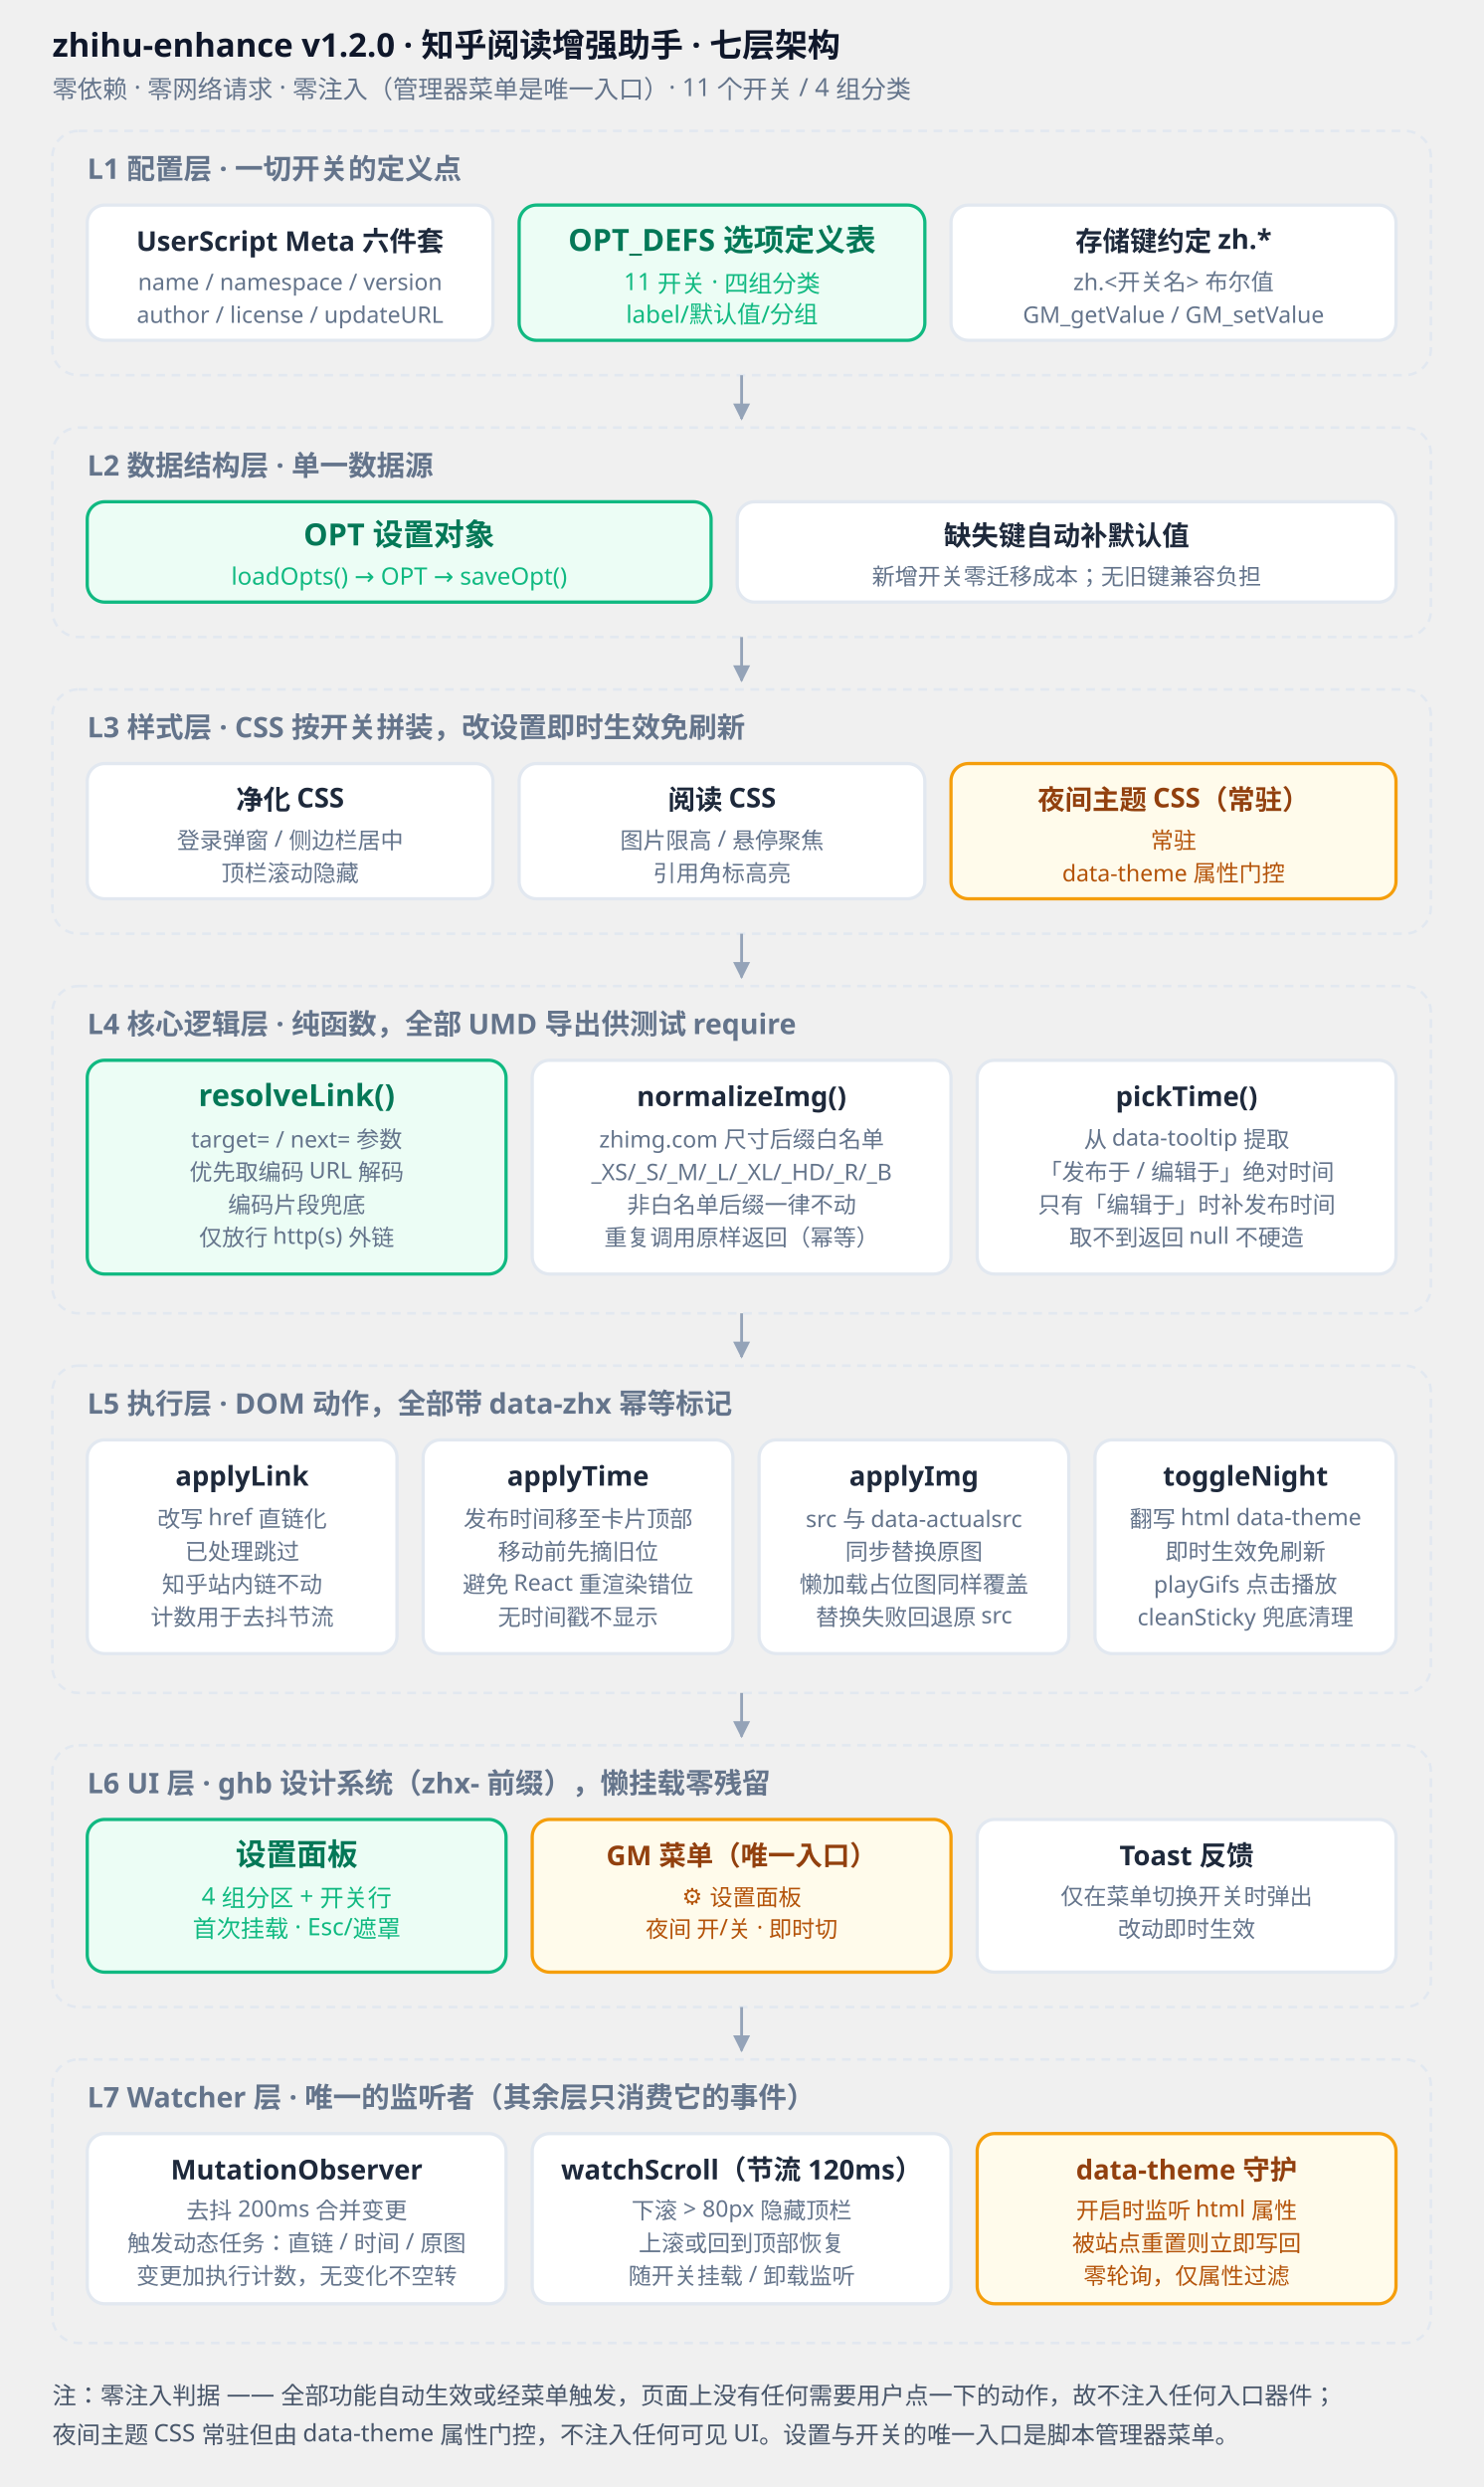
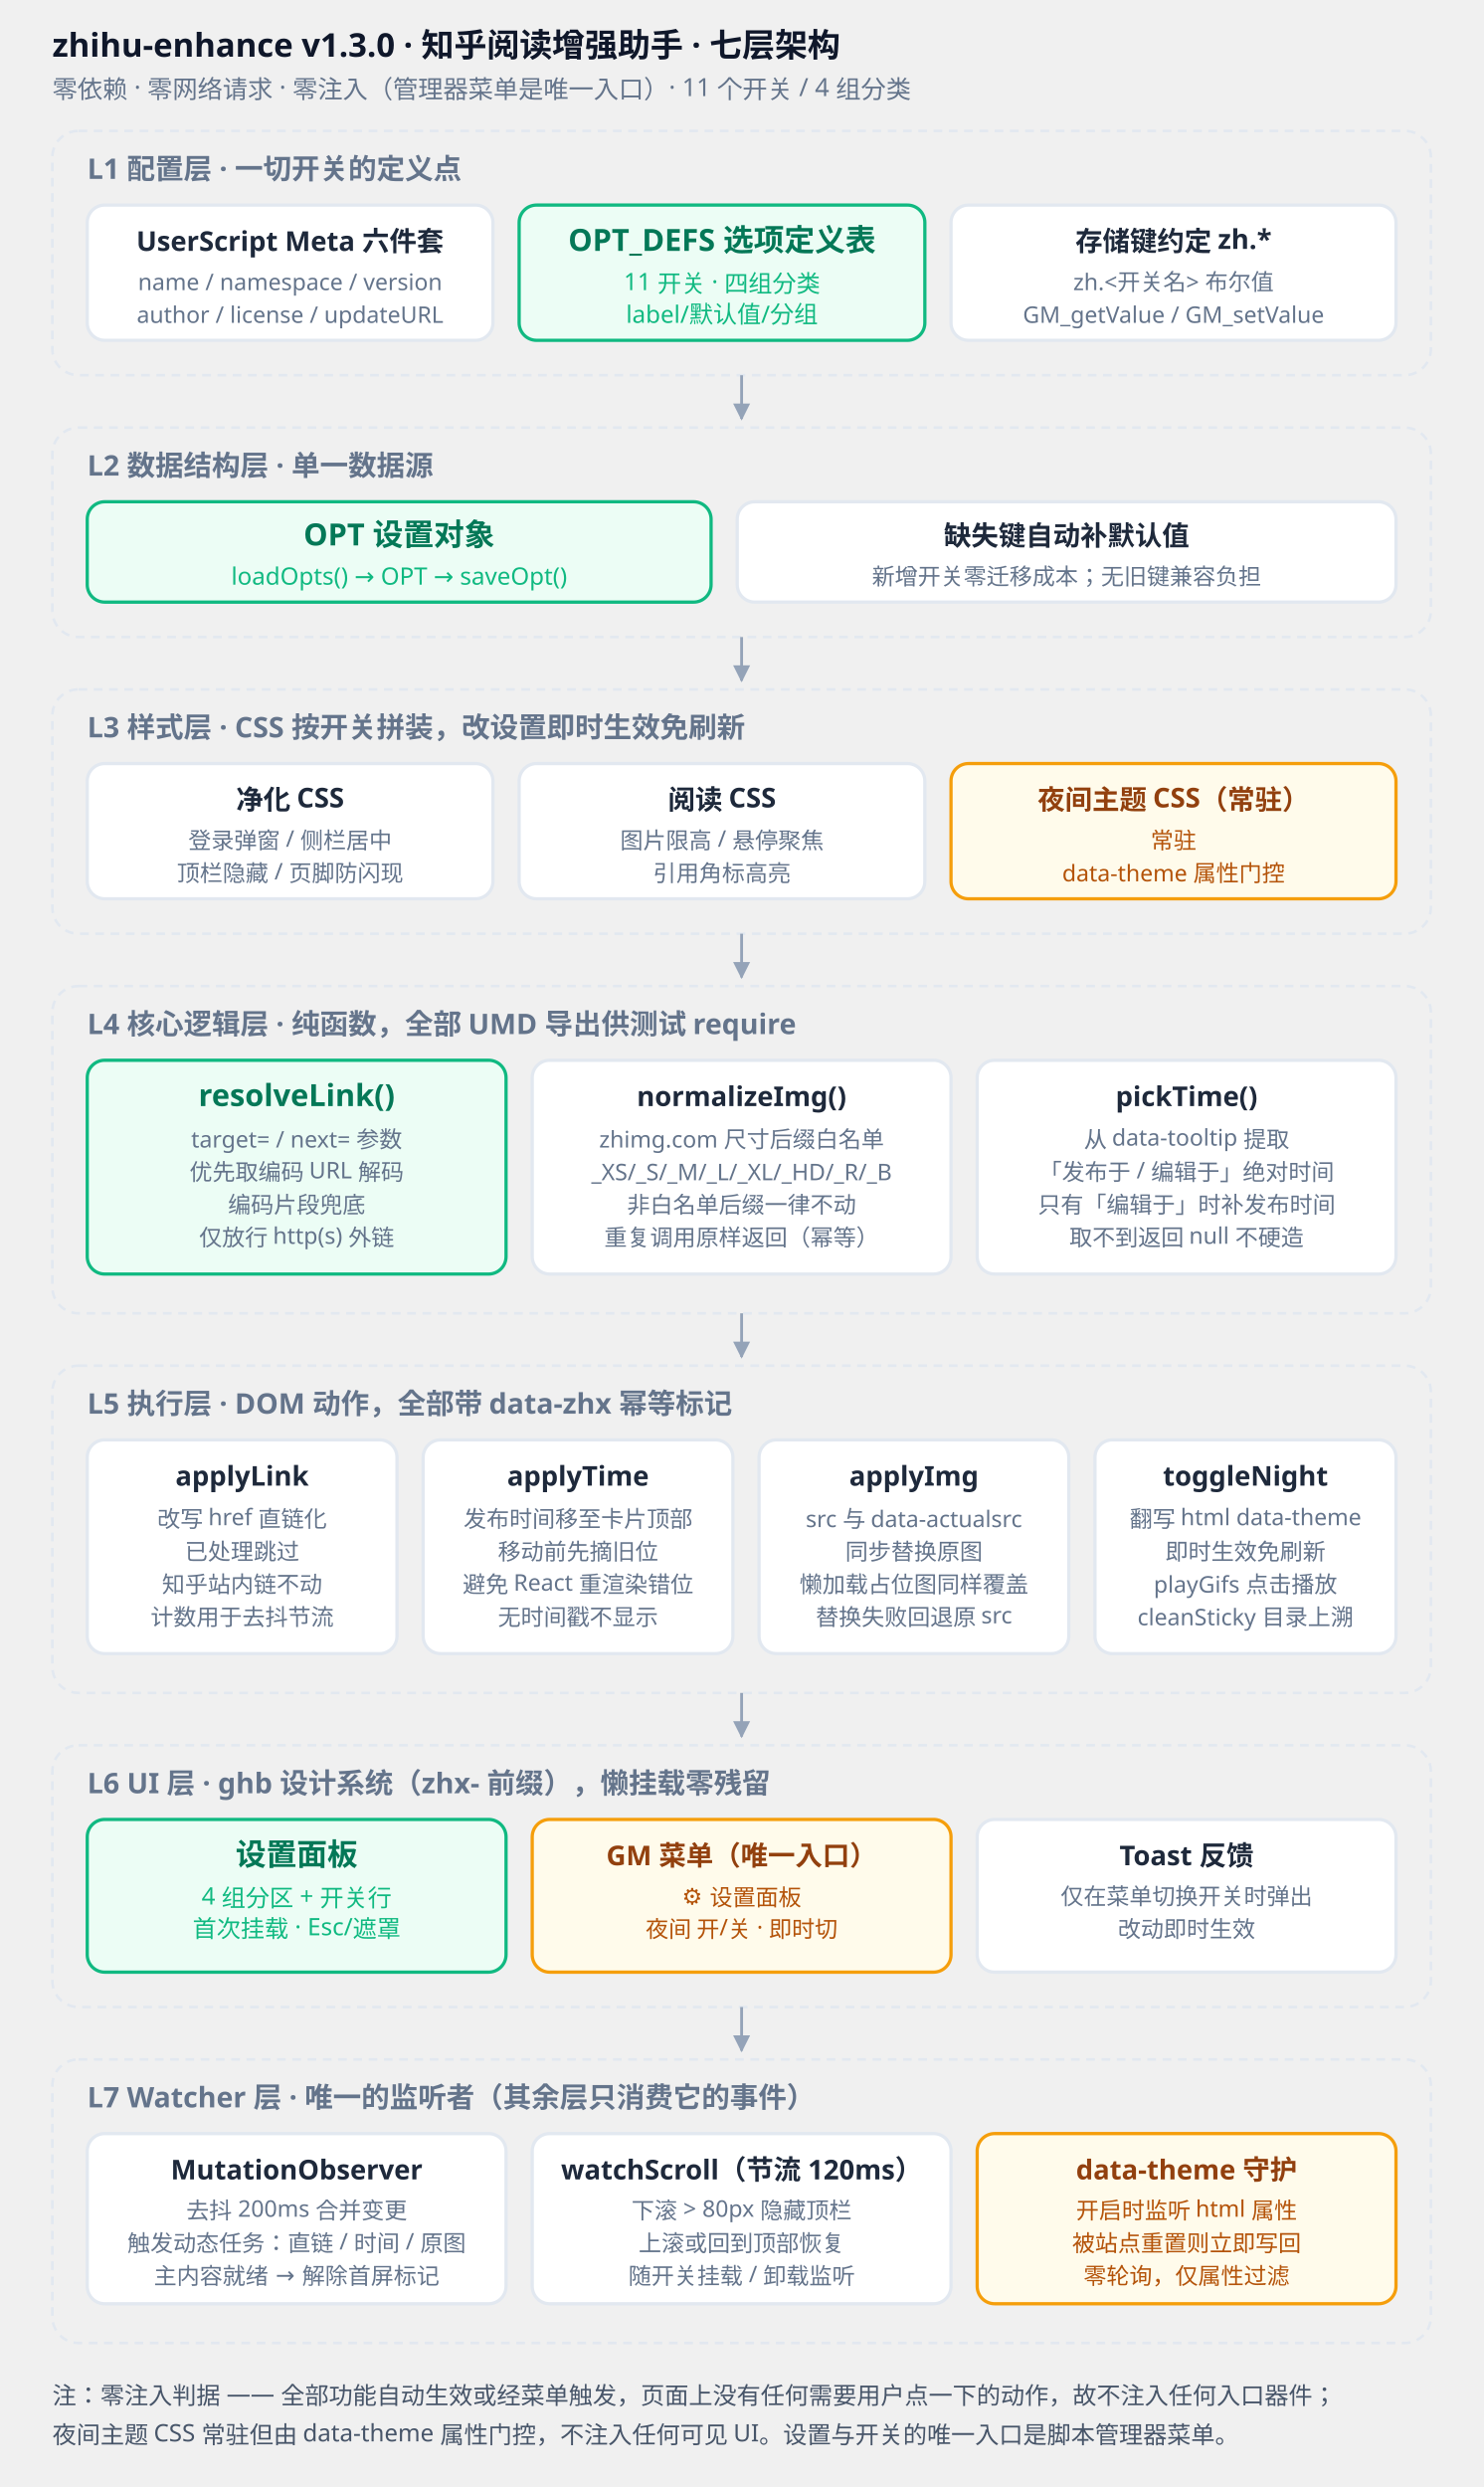
<svg xmlns="http://www.w3.org/2000/svg" viewBox="0 0 680 1140">
  <defs>
    <style>
      .layer { fill: none; stroke: #e2e8f0; stroke-width: 1.2; stroke-dasharray: 4 3; }
      .layer-title { font-family: sans-serif; font-size: 13px; font-weight: 600; fill: #64748b; }
      .node { fill: #ffffff; stroke: #e2e8f0; stroke-width: 1.5; }
      .nt { font-family: sans-serif; font-size: 12.5px; font-weight: 600; fill: #1e293b; }
      .nd { font-family: sans-serif; font-size: 10.5px; fill: #64748b; }
      .arrow { stroke: #94a3b8; stroke-width: 1.3; fill: none; }
      .band { fill: #ecfdf5; stroke: #10b981; stroke-width: 1.5; }
      .band-t { font-family: sans-serif; font-size: 14px; font-weight: 700; fill: #047857; }
      .band-d { font-family: sans-serif; font-size: 11px; fill: #10b981; }
      .warn { fill: #fffbeb; stroke: #f59e0b; stroke-width: 1.5; }
      .warn-t { font-family: sans-serif; font-size: 12.5px; font-weight: 600; fill: #92400e; }
      .warn-d { font-family: sans-serif; font-size: 10.5px; fill: #b45309; }
      .h1 { font-family: sans-serif; font-size: 15px; font-weight: 700; fill: #0f172a; }
      .h2 { font-family: sans-serif; font-size: 11.5px; fill: #64748b; }
      .note { font-family: sans-serif; font-size: 11px; fill: #475569; }
    </style>
    <marker id="ar" viewBox="0 0 10 10" refX="9" refY="5" markerWidth="6" markerHeight="6" orient="auto-start-reverse">
      <path d="M0 0 L10 5 L0 10 z" fill="#94a3b8" />
    </marker>
  </defs>
-   <text x="24" y="26" class="h1">zhihu-enhance v1.2.0 · 知乎阅读增强助手 · 七层架构</text>
+   <text x="24" y="26" class="h1">zhihu-enhance v1.3.0 · 知乎阅读增强助手 · 七层架构</text>
  <text x="24" y="45" class="h2">零依赖 · 零网络请求 · 零注入（管理器菜单是唯一入口）· 11 个开关 / 4 组分类</text>
  <rect x="24" y="60" width="632" height="112" rx="12" class="layer" />
  <text x="40" y="82" class="layer-title">L1 配置层 · 一切开关的定义点</text>
  <rect x="40" y="94" width="186" height="62" rx="8" class="node" />
  <text x="133" y="115" class="nt" text-anchor="middle">UserScript Meta 六件套</text>
  <text x="133" y="133" class="nd" text-anchor="middle">name / namespace / version</text>
  <text x="133" y="148" class="nd" text-anchor="middle">author / license / updateURL</text>
  <rect x="238" y="94" width="186" height="62" rx="8" class="band" />
  <text x="331" y="115" class="band-t" text-anchor="middle">OPT_DEFS 选项定义表</text>
  <text x="331" y="133" class="band-d" text-anchor="middle">11 开关 · 四组分类</text>
  <text x="331" y="148" class="band-d" text-anchor="middle">label/默认值/分组</text>
  <rect x="436" y="94" width="204" height="62" rx="8" class="node" />
  <text x="538" y="115" class="nt" text-anchor="middle">存储键约定 zh.*</text>
  <text x="538" y="133" class="nd" text-anchor="middle">zh.&lt;开关名&gt; 布尔值</text>
  <text x="538" y="148" class="nd" text-anchor="middle">GM_getValue / GM_setValue</text>
  <line x1="340" y1="172" x2="340" y2="192" class="arrow" marker-end="url(#ar)" />
  <rect x="24" y="196" width="632" height="96" rx="12" class="layer" />
  <text x="40" y="218" class="layer-title">L2 数据结构层 · 单一数据源</text>
  <rect x="40" y="230" width="286" height="46" rx="8" class="band" />
  <text x="183" y="250" class="band-t" text-anchor="middle">OPT 设置对象</text>
  <text x="183" y="268" class="band-d" text-anchor="middle">loadOpts() → OPT → saveOpt()</text>
  <rect x="338" y="230" width="302" height="46" rx="8" class="node" />
  <text x="489" y="250" class="nt" text-anchor="middle">缺失键自动补默认值</text>
  <text x="489" y="268" class="nd" text-anchor="middle">新增开关零迁移成本；无旧键兼容负担</text>
  <line x1="340" y1="292" x2="340" y2="312" class="arrow" marker-end="url(#ar)" />
  <rect x="24" y="316" width="632" height="112" rx="12" class="layer" />
  <text x="40" y="338" class="layer-title">L3 样式层 · CSS 按开关拼装，改设置即时生效免刷新</text>
  <rect x="40" y="350" width="186" height="62" rx="8" class="node" />
  <text x="133" y="371" class="nt" text-anchor="middle">净化 CSS</text>
-   <text x="133" y="389" class="nd" text-anchor="middle">登录弹窗 / 侧边栏居中</text>
-   <text x="133" y="404" class="nd" text-anchor="middle">顶栏滚动隐藏</text>
+   <text x="133" y="389" class="nd" text-anchor="middle">登录弹窗 / 侧栏居中</text>
+   <text x="133" y="404" class="nd" text-anchor="middle">顶栏隐藏 / 页脚防闪现</text>
  <rect x="238" y="350" width="186" height="62" rx="8" class="node" />
  <text x="331" y="371" class="nt" text-anchor="middle">阅读 CSS</text>
  <text x="331" y="389" class="nd" text-anchor="middle">图片限高 / 悬停聚焦</text>
  <text x="331" y="404" class="nd" text-anchor="middle">引用角标高亮</text>
  <rect x="436" y="350" width="204" height="62" rx="8" class="warn" />
  <text x="538" y="371" class="warn-t" text-anchor="middle">夜间主题 CSS（常驻）</text>
  <text x="538" y="389" class="warn-d" text-anchor="middle">常驻</text>
  <text x="538" y="404" class="warn-d" text-anchor="middle">data-theme 属性门控</text>
  <line x1="340" y1="428" x2="340" y2="448" class="arrow" marker-end="url(#ar)" />
  <rect x="24" y="452" width="632" height="150" rx="12" class="layer" />
  <text x="40" y="474" class="layer-title">L4 核心逻辑层 · 纯函数，全部 UMD 导出供测试 require</text>
  <rect x="40" y="486" width="192" height="98" rx="8" class="band" />
  <text x="136" y="507" class="band-t" text-anchor="middle">resolveLink()</text>
  <text x="136" y="526" class="nd" text-anchor="middle">target= / next= 参数</text>
  <text x="136" y="541" class="nd" text-anchor="middle">优先取编码 URL 解码</text>
  <text x="136" y="556" class="nd" text-anchor="middle">编码片段兜底</text>
  <text x="136" y="571" class="nd" text-anchor="middle">仅放行 http(s) 外链</text>
  <rect x="244" y="486" width="192" height="98" rx="8" class="node" />
  <text x="340" y="507" class="nt" text-anchor="middle">normalizeImg()</text>
  <text x="340" y="526" class="nd" text-anchor="middle">zhimg.com 尺寸后缀白名单</text>
  <text x="340" y="541" class="nd" text-anchor="middle">_XS/_S/_M/_L/_XL/_HD/_R/_B</text>
  <text x="340" y="556" class="nd" text-anchor="middle">非白名单后缀一律不动</text>
  <text x="340" y="571" class="nd" text-anchor="middle">重复调用原样返回（幂等）</text>
  <rect x="448" y="486" width="192" height="98" rx="8" class="node" />
  <text x="544" y="507" class="nt" text-anchor="middle">pickTime()</text>
  <text x="544" y="526" class="nd" text-anchor="middle">从 data-tooltip 提取</text>
  <text x="544" y="541" class="nd" text-anchor="middle">「发布于 / 编辑于」绝对时间</text>
  <text x="544" y="556" class="nd" text-anchor="middle">只有「编辑于」时补发布时间</text>
  <text x="544" y="571" class="nd" text-anchor="middle">取不到返回 null 不硬造</text>
  <line x1="340" y1="602" x2="340" y2="622" class="arrow" marker-end="url(#ar)" />
  <rect x="24" y="626" width="632" height="150" rx="12" class="layer" />
  <text x="40" y="648" class="layer-title">L5 执行层 · DOM 动作，全部带 data-zhx 幂等标记</text>
  <rect x="40" y="660" width="142" height="98" rx="8" class="node" />
  <text x="111" y="681" class="nt" text-anchor="middle">applyLink</text>
  <text x="111" y="700" class="nd" text-anchor="middle">改写 href 直链化</text>
  <text x="111" y="715" class="nd" text-anchor="middle">已处理跳过</text>
  <text x="111" y="730" class="nd" text-anchor="middle">知乎站内链不动</text>
  <text x="111" y="745" class="nd" text-anchor="middle">计数用于去抖节流</text>
  <rect x="194" y="660" width="142" height="98" rx="8" class="node" />
  <text x="265" y="681" class="nt" text-anchor="middle">applyTime</text>
  <text x="265" y="700" class="nd" text-anchor="middle">发布时间移至卡片顶部</text>
  <text x="265" y="715" class="nd" text-anchor="middle">移动前先摘旧位</text>
  <text x="265" y="730" class="nd" text-anchor="middle">避免 React 重渲染错位</text>
  <text x="265" y="745" class="nd" text-anchor="middle">无时间戳不显示</text>
  <rect x="348" y="660" width="142" height="98" rx="8" class="node" />
  <text x="419" y="681" class="nt" text-anchor="middle">applyImg</text>
  <text x="419" y="700" class="nd" text-anchor="middle">src 与 data-actualsrc</text>
  <text x="419" y="715" class="nd" text-anchor="middle">同步替换原图</text>
  <text x="419" y="730" class="nd" text-anchor="middle">懒加载占位图同样覆盖</text>
  <text x="419" y="745" class="nd" text-anchor="middle">替换失败回退原 src</text>
  <rect x="502" y="660" width="138" height="98" rx="8" class="node" />
  <text x="571" y="681" class="nt" text-anchor="middle">toggleNight</text>
  <text x="571" y="700" class="nd" text-anchor="middle">翻写 html data-theme</text>
  <text x="571" y="715" class="nd" text-anchor="middle">即时生效免刷新</text>
  <text x="571" y="730" class="nd" text-anchor="middle">playGifs 点击播放</text>
-   <text x="571" y="745" class="nd" text-anchor="middle">cleanSticky 兜底清理</text>
+   <text x="571" y="745" class="nd" text-anchor="middle">cleanSticky 目录上溯</text>
  <line x1="340" y1="776" x2="340" y2="796" class="arrow" marker-end="url(#ar)" />
  <rect x="24" y="800" width="632" height="120" rx="12" class="layer" />
  <text x="40" y="822" class="layer-title">L6 UI 层 · ghb 设计系统（zhx- 前缀），懒挂载零残留</text>
  <rect x="40" y="834" width="192" height="70" rx="8" class="band" />
  <text x="136" y="855" class="band-t" text-anchor="middle">设置面板</text>
  <text x="136" y="873" class="band-d" text-anchor="middle">4 组分区 + 开关行</text>
  <text x="136" y="888" class="band-d" text-anchor="middle">首次挂载 · Esc/遮罩</text>
  <rect x="244" y="834" width="192" height="70" rx="8" class="warn" />
  <text x="340" y="855" class="warn-t" text-anchor="middle">GM 菜单（唯一入口）</text>
  <text x="340" y="873" class="warn-d" text-anchor="middle">⚙ 设置面板</text>
  <text x="340" y="888" class="warn-d" text-anchor="middle">夜间 开/关 · 即时切</text>
  <rect x="448" y="834" width="192" height="70" rx="8" class="node" />
  <text x="544" y="855" class="nt" text-anchor="middle">Toast 反馈</text>
  <text x="544" y="873" class="nd" text-anchor="middle">仅在菜单切换开关时弹出</text>
  <text x="544" y="888" class="nd" text-anchor="middle">改动即时生效</text>
  <line x1="340" y1="920" x2="340" y2="940" class="arrow" marker-end="url(#ar)" />
  <rect x="24" y="944" width="632" height="130" rx="12" class="layer" />
  <text x="40" y="966" class="layer-title">L7 Watcher 层 · 唯一的监听者（其余层只消费它的事件）</text>
  <rect x="40" y="978" width="192" height="78" rx="8" class="node" />
  <text x="136" y="999" class="nt" text-anchor="middle">MutationObserver</text>
  <text x="136" y="1017" class="nd" text-anchor="middle">去抖 200ms 合并变更</text>
  <text x="136" y="1032" class="nd" text-anchor="middle">触发动态任务：直链 / 时间 / 原图</text>
-   <text x="136" y="1047" class="nd" text-anchor="middle">变更加执行计数，无变化不空转</text>
+   <text x="136" y="1047" class="nd" text-anchor="middle">主内容就绪 → 解除首屏标记</text>
  <rect x="244" y="978" width="192" height="78" rx="8" class="node" />
  <text x="340" y="999" class="nt" text-anchor="middle">watchScroll（节流 120ms）</text>
  <text x="340" y="1017" class="nd" text-anchor="middle">下滚 &gt; 80px 隐藏顶栏</text>
  <text x="340" y="1032" class="nd" text-anchor="middle">上滚或回到顶部恢复</text>
  <text x="340" y="1047" class="nd" text-anchor="middle">随开关挂载 / 卸载监听</text>
  <rect x="448" y="978" width="192" height="78" rx="8" class="warn" />
  <text x="544" y="999" class="warn-t" text-anchor="middle">data-theme 守护</text>
  <text x="544" y="1017" class="warn-d" text-anchor="middle">开启时监听 html 属性</text>
  <text x="544" y="1032" class="warn-d" text-anchor="middle">被站点重置则立即写回</text>
  <text x="544" y="1047" class="warn-d" text-anchor="middle">零轮询，仅属性过滤</text>
  <text x="24" y="1102" class="note">注：零注入判据 —— 全部功能自动生效或经菜单触发，页面上没有任何需要用户点一下的动作，故不注入任何入口器件；</text>
  <text x="24" y="1120" class="note">夜间主题 CSS 常驻但由 data-theme 属性门控，不注入任何可见 UI。设置与开关的唯一入口是脚本管理器菜单。</text>
</svg>
